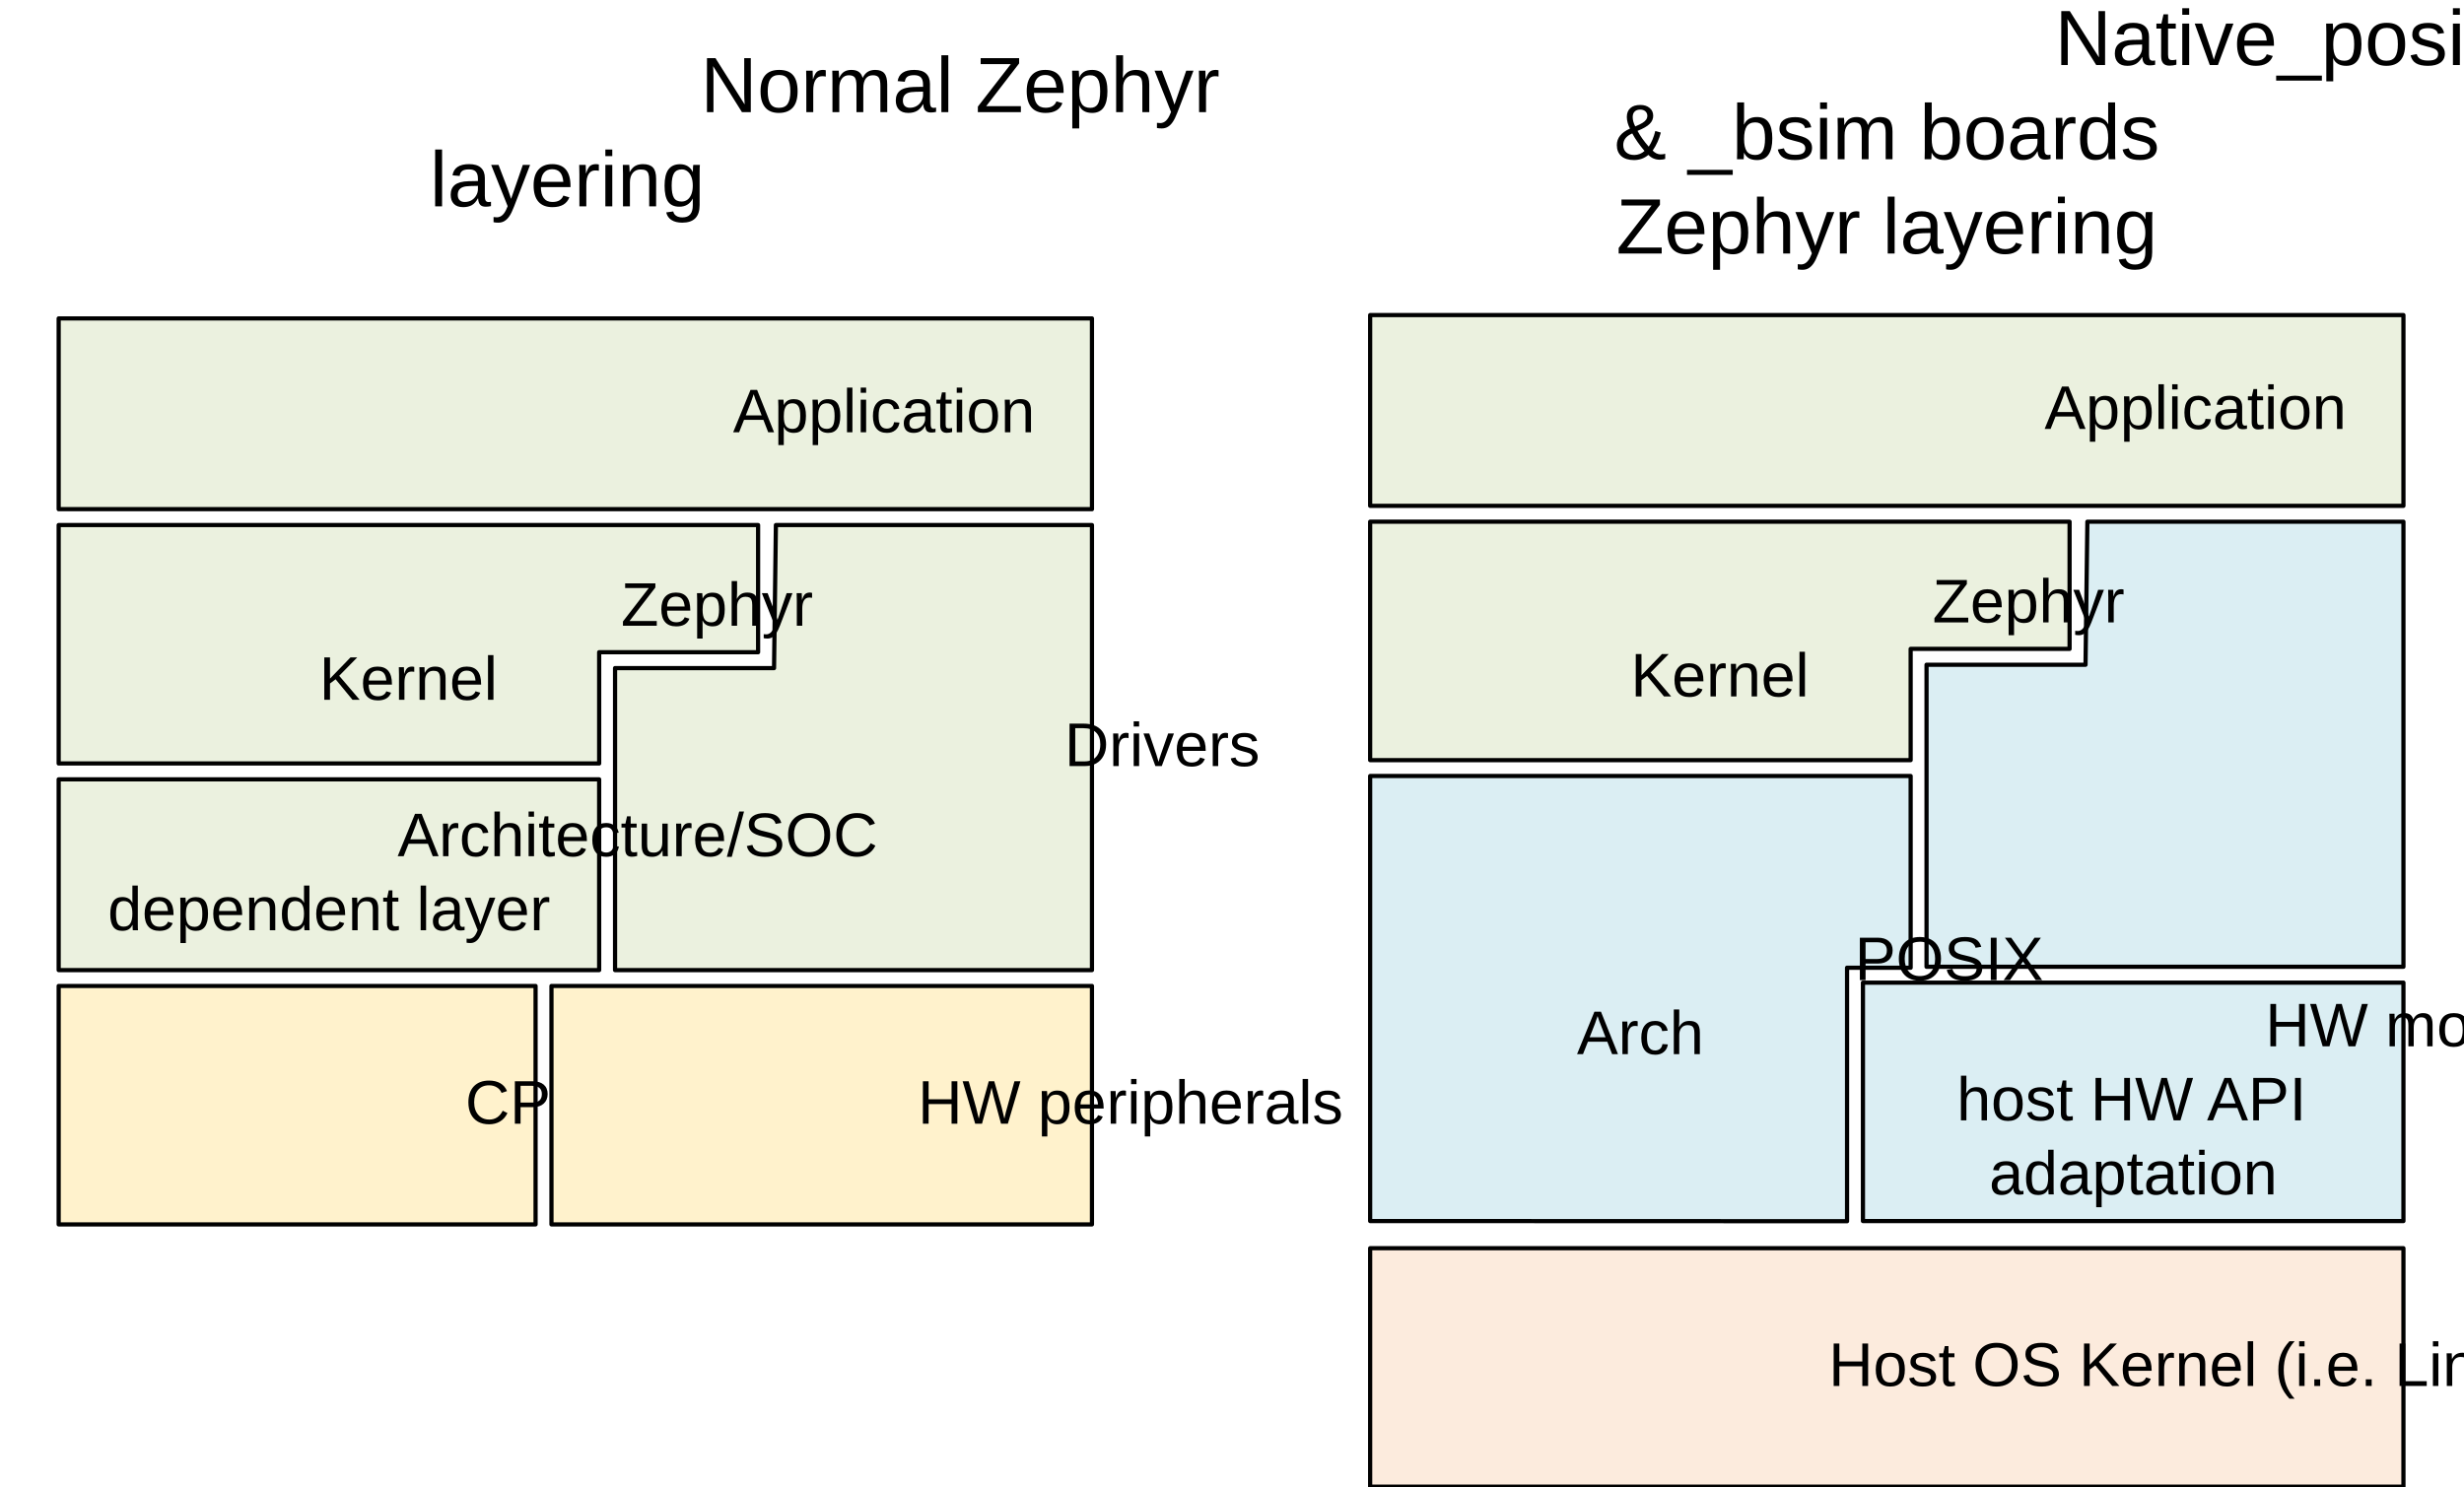
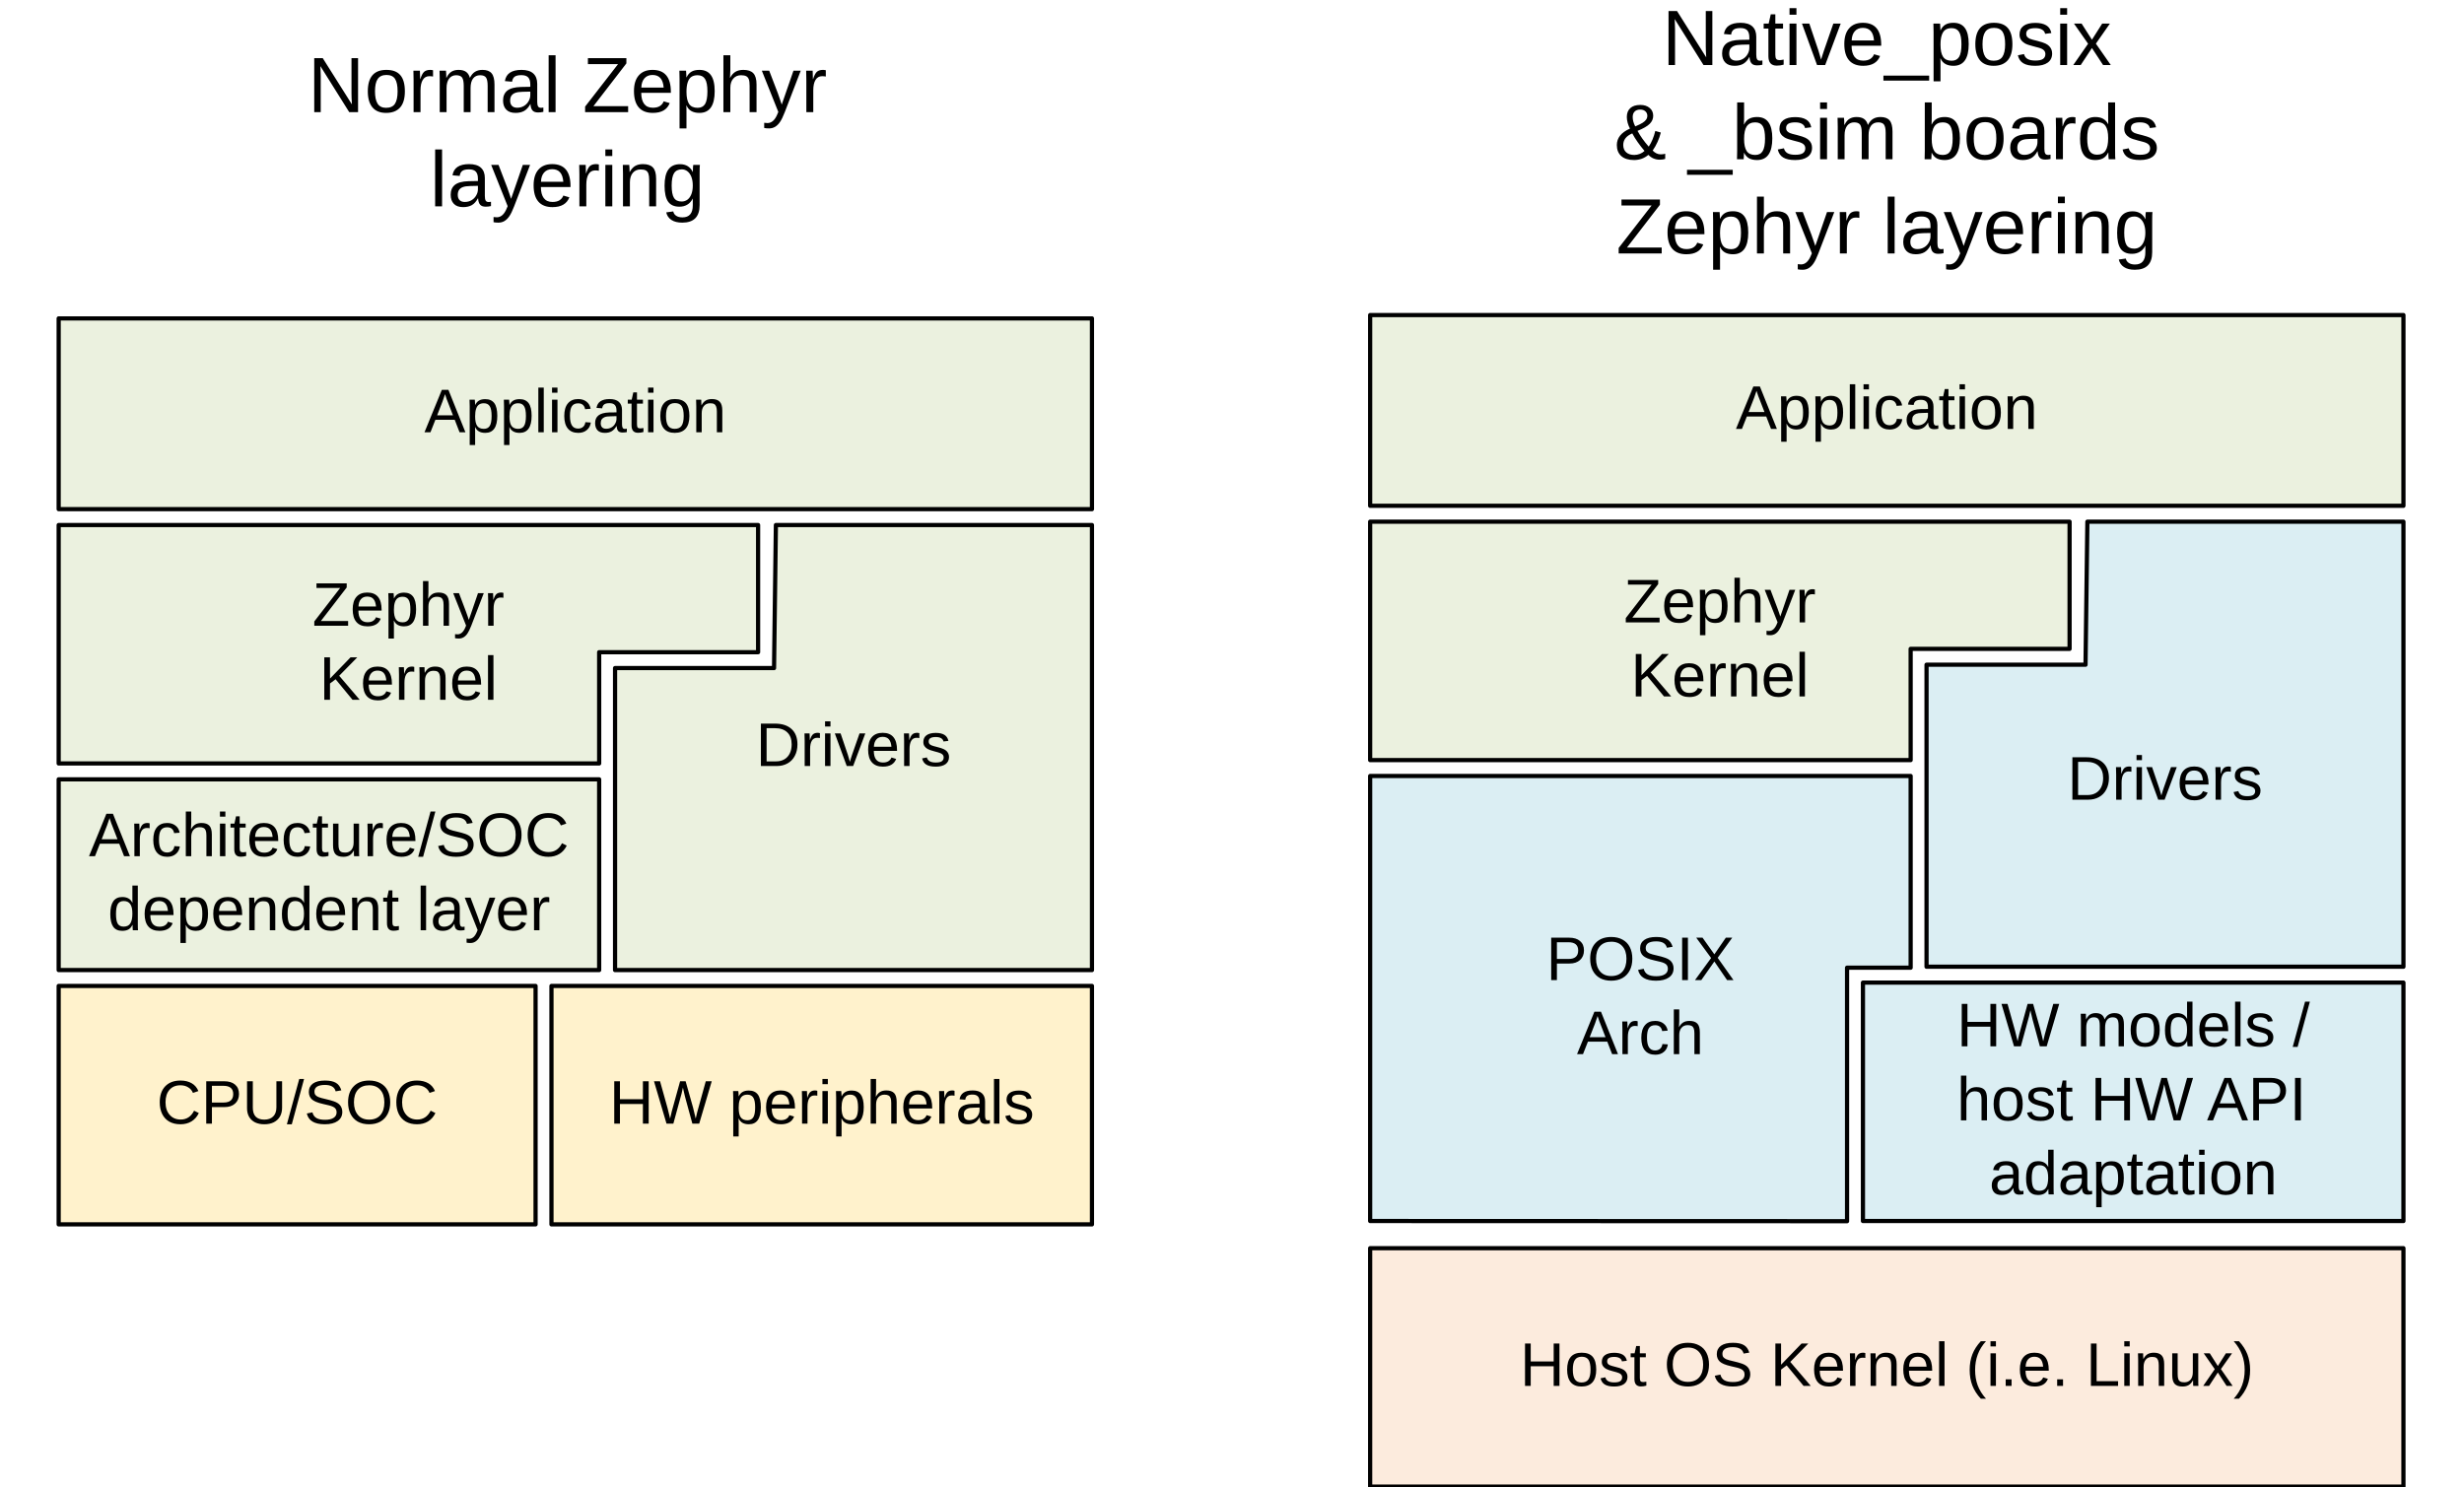
- <svg xmlns="http://www.w3.org/2000/svg" xmlns:ns1="http://schemas.microsoft.com/visio/2003/SVGExtensions/" width="6.102in" height="3.681in" viewBox="0 0 439.37 265.039" xml:space="preserve" color-interpolation-filters="sRGB" class="st9">
-   <ns1:documentProperties ns1:langID="1033" ns1:metric="true" ns1:viewMarkup="false">
-     <ns1:userDefs>
-       <ns1:ud ns1:nameU="msvSubprocessMaster" ns1:prompt="" ns1:val="VT4(Rectangle)" />
-       <ns1:ud ns1:nameU="msvNoAutoConnect" ns1:val="VT0(1):26" />
-     </ns1:userDefs>
-   </ns1:documentProperties>
-   <style type="text/css">
- 	
- 		.st1 {fill:#fff2cc;stroke:#000000;stroke-linecap:round;stroke-linejoin:round;stroke-width:0.75}
- 		.st2 {fill:#000000;font-family:Arial;font-size:0.917em}
- 		.st3 {fill:#ebf1df;stroke:#000000;stroke-linecap:round;stroke-linejoin:round;stroke-width:0.75}
- 		.st4 {font-size:1em}
- 		.st5 {fill:#fcebdd;stroke:#000000;stroke-linecap:round;stroke-linejoin:round;stroke-width:0.75}
- 		.st6 {fill:#dbeef3;stroke:#000000;stroke-linecap:round;stroke-linejoin:round;stroke-width:0.75}
- 		.st7 {fill:none;stroke:none;stroke-linecap:round;stroke-linejoin:round;stroke-width:0.75}
- 		.st8 {fill:#000000;font-family:Arial;font-size:1.167em}
- 		.st9 {fill:none;fill-rule:evenodd;font-size:12px;overflow:visible;stroke-linecap:square;stroke-miterlimit:3}
- 	
- 	</style>
-   <g ns1:mID="14" ns1:index="6" ns1:groupContext="foregroundPage">
-     <ns1:pageProperties ns1:drawingScale="0.0393701" ns1:pageScale="0.0393701" ns1:drawingUnits="24" ns1:shadowOffsetX="8.50394" ns1:shadowOffsetY="-8.50394" />
-     <g id="shape1-1" ns1:mID="1" ns1:groupContext="shape" transform="translate(10.4612,-46.6765)">
-       <ns1:textBlock ns1:margins="rect(4,4,4,4)" ns1:tabSpace="42.5197" />
-       <ns1:textRect cx="42.52" cy="243.78" width="85.04" height="42.52" />
-       <rect x="0" y="222.52" width="85.039" height="42.52" class="st1" />
-       <text x="17.46" y="247.08" class="st2" ns1:langID="6153">
-         <ns1:paragraph ns1:horizAlign="1" />
-         <ns1:tabList />CPU/SOC</text>
+ <svg xmlns="http://www.w3.org/2000/svg" width="585.827" height="353.386" class="st9" color-interpolation-filters="sRGB" viewBox="0 0 439.37 265.039" xml:space="preserve">
+   <style type="text/css">.st1{fill:#fff2cc;stroke:#000;stroke-linecap:round;stroke-linejoin:round;stroke-width:.75}.st2{fill:#000;font-family:Arial;font-size:.917em}.st3{fill:#ebf1df;stroke:#000;stroke-linecap:round;stroke-linejoin:round;stroke-width:.75}.st4{font-size:1em}.st5{fill:#fcebdd;stroke-linecap:round;stroke-linejoin:round;stroke-width:.75}.st5,.st6{stroke:#000}.st6,.st7{stroke-linecap:round;stroke-linejoin:round;stroke-width:.75}.st6{fill:#dbeef3}.st7{fill:none;stroke:none}.st8{fill:#000;font-family:Arial;font-size:1.167em}.st9{fill:none;fill-rule:evenodd;font-size:12px;overflow:visible;stroke-linecap:square;stroke-miterlimit:3}</style>
+   <g>
+     <g id="shape1-1" transform="translate(10.4612,-46.6765)">
+       <rect width="85.039" height="42.52" x="0" y="222.52" class="st1" />
+       <text x="17.46" y="247.08" class="st2">CPU/SOC</text>
    </g>
-     <g id="shape2-4" ns1:mID="2" ns1:groupContext="shape" transform="translate(98.3352,-46.6765)">
-       <ns1:textBlock ns1:margins="rect(4,4,4,4)" ns1:tabSpace="42.5197" />
-       <ns1:textRect cx="48.189" cy="243.78" width="96.38" height="42.52" />
-       <rect x="0" y="222.52" width="96.378" height="42.52" class="st1" />
-       <text x="10.29" y="247.08" class="st2" ns1:langID="6153">
-         <ns1:paragraph ns1:horizAlign="1" />
-         <ns1:tabList />HW peripherals</text>
+     <g id="shape2-4" transform="translate(98.3352,-46.6765)">
+       <rect width="96.378" height="42.52" x="0" y="222.52" class="st1" />
+       <text x="10.29" y="247.08" class="st2">HW peripherals</text>
    </g>
-     <g id="shape3-7" ns1:mID="3" ns1:groupContext="shape" transform="translate(109.674,-92.0309)">
-       <ns1:textBlock ns1:margins="rect(4,4,4,4)" ns1:tabSpace="42.5197" />
-       <ns1:textRect cx="42.52" cy="225.354" width="85.04" height="79.37" />
+     <g id="shape3-7" transform="translate(109.674,-92.0309)">
      <path d="M0 265.04 L85.04 265.04 L85.04 185.67 L28.68 185.67 L28.35 211.18 L0 211.18 L0 265.04 Z" class="st3" />
-       <text x="25.1" y="228.65" class="st2" ns1:langID="6153">
-         <ns1:paragraph ns1:horizAlign="1" />
-         <ns1:tabList />Drivers</text>
+       <text x="25.1" y="228.65" class="st2">Drivers</text>
    </g>
-     <g id="shape4-10" ns1:mID="4" ns1:groupContext="shape" transform="translate(10.4612,-92.0309)">
-       <ns1:textBlock ns1:margins="rect(4,4,4,4)" ns1:tabSpace="42.5197" />
-       <ns1:textRect cx="48.189" cy="248.031" width="96.38" height="34.016" />
-       <rect x="0" y="231.024" width="96.378" height="34.016" class="st3" />
-       <text x="5.4" y="244.73" class="st2" ns1:langID="6153">
-         <ns1:paragraph ns1:horizAlign="1" />
-         <ns1:tabList />Architecture/SOC <tspan x="8.74" dy="1.2em" class="st4">dependent layer</tspan>
+     <g id="shape4-10" transform="translate(10.4612,-92.0309)">
+       <rect width="96.378" height="34.016" x="0" y="231.024" class="st3" />
+       <text x="5.4" y="244.73" class="st2">Architecture/SOC <tspan x="8.74" class="st4" dy="1.2em">dependent layer</tspan>
      </text>
    </g>
-     <g id="shape5-14" ns1:mID="5" ns1:groupContext="shape" transform="translate(10.4612,-128.881)">
-       <ns1:textBlock ns1:margins="rect(4,4,4,4)" ns1:tabSpace="42.5197" />
-       <ns1:textRect cx="62.362" cy="243.78" width="124.73" height="42.52" />
+     <g id="shape5-14" transform="translate(10.4612,-128.881)">
      <path d="M0 265.04 L96.38 265.04 L96.38 245.2 L124.72 245.2 L124.72 222.52 L85.04 222.52 L0 222.52 L0 265.04 Z" class="st3" />
-       <text x="45.24" y="240.48" class="st2" ns1:langID="6153">
-         <ns1:paragraph ns1:horizAlign="1" />
-         <ns1:tabList />Zephyr<ns1:lf />
-         <tspan x="46.46" dy="1.2em" class="st4">Kernel</tspan>
+       <text x="45.24" y="240.48" class="st2">Zephyr<tspan x="46.46" class="st4" dy="1.2em">Kernel</tspan>
      </text>
    </g>
-     <g id="shape6-18" ns1:mID="6" ns1:groupContext="shape" transform="translate(10.4612,-174.236)">
-       <ns1:textBlock ns1:margins="rect(4,4,4,4)" ns1:tabSpace="42.5197" />
-       <ns1:textRect cx="92.126" cy="248.031" width="184.26" height="34.016" />
-       <rect x="0" y="231.024" width="184.252" height="34.016" class="st3" />
-       <text x="65.22" y="251.33" class="st2" ns1:langID="6153">
-         <ns1:paragraph ns1:horizAlign="1" />
-         <ns1:tabList />Application</text>
+     <g id="shape6-18" transform="translate(10.4612,-174.236)">
+       <rect width="184.252" height="34.016" x="0" y="231.024" class="st3" />
+       <text x="65.22" y="251.33" class="st2">Application</text>
    </g>
-     <g id="shape7-21" ns1:mID="7" ns1:groupContext="shape" transform="translate(244.319,0.0951231)">
-       <ns1:textBlock ns1:margins="rect(4,4,4,4)" ns1:tabSpace="42.5197" />
-       <ns1:textRect cx="92.126" cy="243.78" width="184.26" height="42.52" />
-       <rect x="0" y="222.52" width="184.252" height="42.52" class="st5" />
-       <text x="26.71" y="247.08" class="st2" ns1:langID="6153">
-         <ns1:paragraph ns1:horizAlign="1" />
-         <ns1:tabList />Host OS Kernel (i.e. Linux)</text>
+     <g id="shape7-21" transform="translate(244.319,0.0951231)">
+       <rect width="184.252" height="42.52" x="0" y="222.52" class="st5" />
+       <text x="26.71" y="247.08" class="st2">Host OS Kernel (i.e. Linux)</text>
    </g>
-     <g id="shape8-24" ns1:mID="8" ns1:groupContext="shape" transform="translate(332.193,-47.2733)">
-       <ns1:textBlock ns1:margins="rect(4,4,4,4)" ns1:tabSpace="42.5197" />
-       <ns1:textRect cx="48.189" cy="243.78" width="96.38" height="42.52" />
-       <rect x="0" y="222.52" width="96.378" height="42.52" class="st6" />
-       <text x="16.71" y="233.88" class="st2" ns1:langID="6153">
-         <ns1:paragraph ns1:horizAlign="1" />
-         <ns1:tabList />HW models / <ns1:newlineChar />
-         <tspan x="16.71" dy="1.2em" class="st4">host HW API </tspan>
-         <tspan x="22.5" dy="1.2em" class="st4">adaptation</tspan>
+     <g id="shape8-24" transform="translate(332.193,-47.2733)">
+       <rect width="96.378" height="42.52" x="0" y="222.52" class="st6" />
+       <text x="16.71" y="233.88" class="st2">HW models / <tspan x="16.71" class="st4" dy="1.2em">host HW API </tspan>
+         <tspan x="22.5" class="st4" dy="1.2em">adaptation</tspan>
      </text>
    </g>
-     <g id="shape9-29" ns1:mID="9" ns1:groupContext="shape" transform="translate(343.532,-92.6276)">
-       <ns1:textBlock ns1:margins="rect(4,4,4,4)" ns1:tabSpace="42.5197" />
-       <ns1:textRect cx="42.52" cy="225.354" width="85.04" height="79.37" />
+     <g id="shape9-29" transform="translate(343.532,-92.6276)">
      <path d="M0 265.04 L85.04 265.04 L85.04 185.67 L28.68 185.67 L28.35 211.18 L0 211.18 L0 265.04 Z" class="st6" />
-       <text x="25.1" y="235.25" class="st2" ns1:langID="6153">
-         <ns1:paragraph ns1:horizAlign="1" />
-         <ns1:tabList />
-         <ns1:newlineChar />Drivers</text>
+       <text x="25.1" y="235.25" class="st2">Drivers</text>
    </g>
-     <g id="shape10-32" ns1:mID="10" ns1:groupContext="shape" transform="translate(244.319,-47.2435)">
-       <ns1:textBlock ns1:margins="rect(4,4,4,4)" ns1:tabSpace="42.5197" />
-       <ns1:textRect cx="48.189" cy="225.339" width="96.38" height="79.4" />
+     <g id="shape10-32" transform="translate(244.319,-47.2435)">
      <path d="M0 265.01 L85.04 265.04 L85.04 219.83 L96.38 219.83 L96.38 185.64 L0 185.64 L0 265.01 Z" class="st6" />
-       <text x="31.38" y="222.04" class="st2" ns1:langID="6153">
-         <ns1:paragraph ns1:horizAlign="1" />
-         <ns1:tabList />POSIX<ns1:lf />
-         <tspan x="36.88" dy="1.2em" class="st4">Arch</tspan>
+       <text x="31.38" y="222.04" class="st2">POSIX<tspan x="36.88" class="st4" dy="1.2em">Arch</tspan>
      </text>
    </g>
-     <g id="shape11-36" ns1:mID="11" ns1:groupContext="shape" transform="translate(244.319,-129.478)">
-       <ns1:textBlock ns1:margins="rect(4,4,4,4)" ns1:tabSpace="42.5197" />
-       <ns1:textRect cx="62.362" cy="243.78" width="124.73" height="42.52" />
+     <g id="shape11-36" transform="translate(244.319,-129.478)">
      <path d="M0 265.04 L96.38 265.04 L96.38 245.2 L124.72 245.2 L124.72 222.52 L85.04 222.52 L0 222.52 L0 265.04 Z" class="st3" />
-       <text x="45.24" y="240.48" class="st2" ns1:langID="6153">
-         <ns1:paragraph ns1:horizAlign="1" />
-         <ns1:tabList />Zephyr<ns1:lf />
-         <tspan x="46.46" dy="1.2em" class="st4">Kernel</tspan>
+       <text x="45.24" y="240.48" class="st2">Zephyr<tspan x="46.46" class="st4" dy="1.2em">Kernel</tspan>
      </text>
    </g>
-     <g id="shape12-40" ns1:mID="12" ns1:groupContext="shape" transform="translate(244.319,-174.832)">
-       <ns1:textBlock ns1:margins="rect(4,4,4,4)" ns1:tabSpace="42.5197" />
-       <ns1:textRect cx="92.126" cy="248.031" width="184.26" height="34.016" />
-       <rect x="0" y="231.024" width="184.252" height="34.016" class="st3" />
-       <text x="65.22" y="251.33" class="st2" ns1:langID="6153">
-         <ns1:paragraph ns1:horizAlign="1" />
-         <ns1:tabList />Application</text>
+     <g id="shape12-40" transform="translate(244.319,-174.832)">
+       <rect width="184.252" height="34.016" x="0" y="231.024" class="st3" />
+       <text x="65.22" y="251.33" class="st2">Application</text>
    </g>
-     <g id="shape13-43" ns1:mID="13" ns1:groupContext="shape" transform="translate(33.847,-226.677)">
-       <ns1:textBlock ns1:margins="rect(4,4,4,4)" ns1:tabSpace="42.5197" />
-       <ns1:textRect cx="67.323" cy="250.866" width="134.65" height="28.346" />
-       <rect x="0" y="236.693" width="134.646" height="28.346" class="st7" />
-       <text x="21.03" y="246.67" class="st8" ns1:langID="6153">
-         <ns1:paragraph ns1:horizAlign="1" />
-         <ns1:tabList />Normal Zephyr <tspan x="42.81" dy="1.2em" class="st4">layering</tspan>
+     <g id="shape13-43" transform="translate(33.847,-226.677)">
+       <rect width="134.646" height="28.346" x="0" y="236.693" class="st7" />
+       <text x="21.03" y="246.67" class="st8">Normal Zephyr <tspan x="42.81" class="st4" dy="1.2em">layering</tspan>
      </text>
    </g>
-     <g id="shape14-47" ns1:mID="14" ns1:groupContext="shape" transform="translate(244.319,-226.677)">
-       <ns1:textBlock ns1:margins="rect(4,4,4,4)" ns1:tabSpace="42.5197" />
-       <ns1:textRect cx="92.126" cy="250.866" width="184.26" height="28.346" />
-       <rect x="0" y="236.693" width="184.252" height="28.346" class="st7" />
-       <text x="52.05" y="238.27" class="st8" ns1:langID="6153">
-         <ns1:paragraph ns1:horizAlign="1" />
-         <ns1:tabList />Native_posix <ns1:newlineChar />
-         <tspan x="43.49" dy="1.2em" class="st4">&amp; _bsim boards <ns1:lf />
-         </tspan>
-         <tspan x="43.88" dy="1.2em" class="st4">Zephyr layering</tspan>
+     <g id="shape14-47" transform="translate(244.319,-226.677)">
+       <rect width="184.252" height="28.346" x="0" y="236.693" class="st7" />
+       <text x="52.05" y="238.27" class="st8">Native_posix <tspan x="43.49" class="st4" dy="1.2em">&amp; _bsim boards </tspan>
+         <tspan x="43.88" class="st4" dy="1.2em">Zephyr layering</tspan>
      </text>
    </g>
  </g>
</svg>
